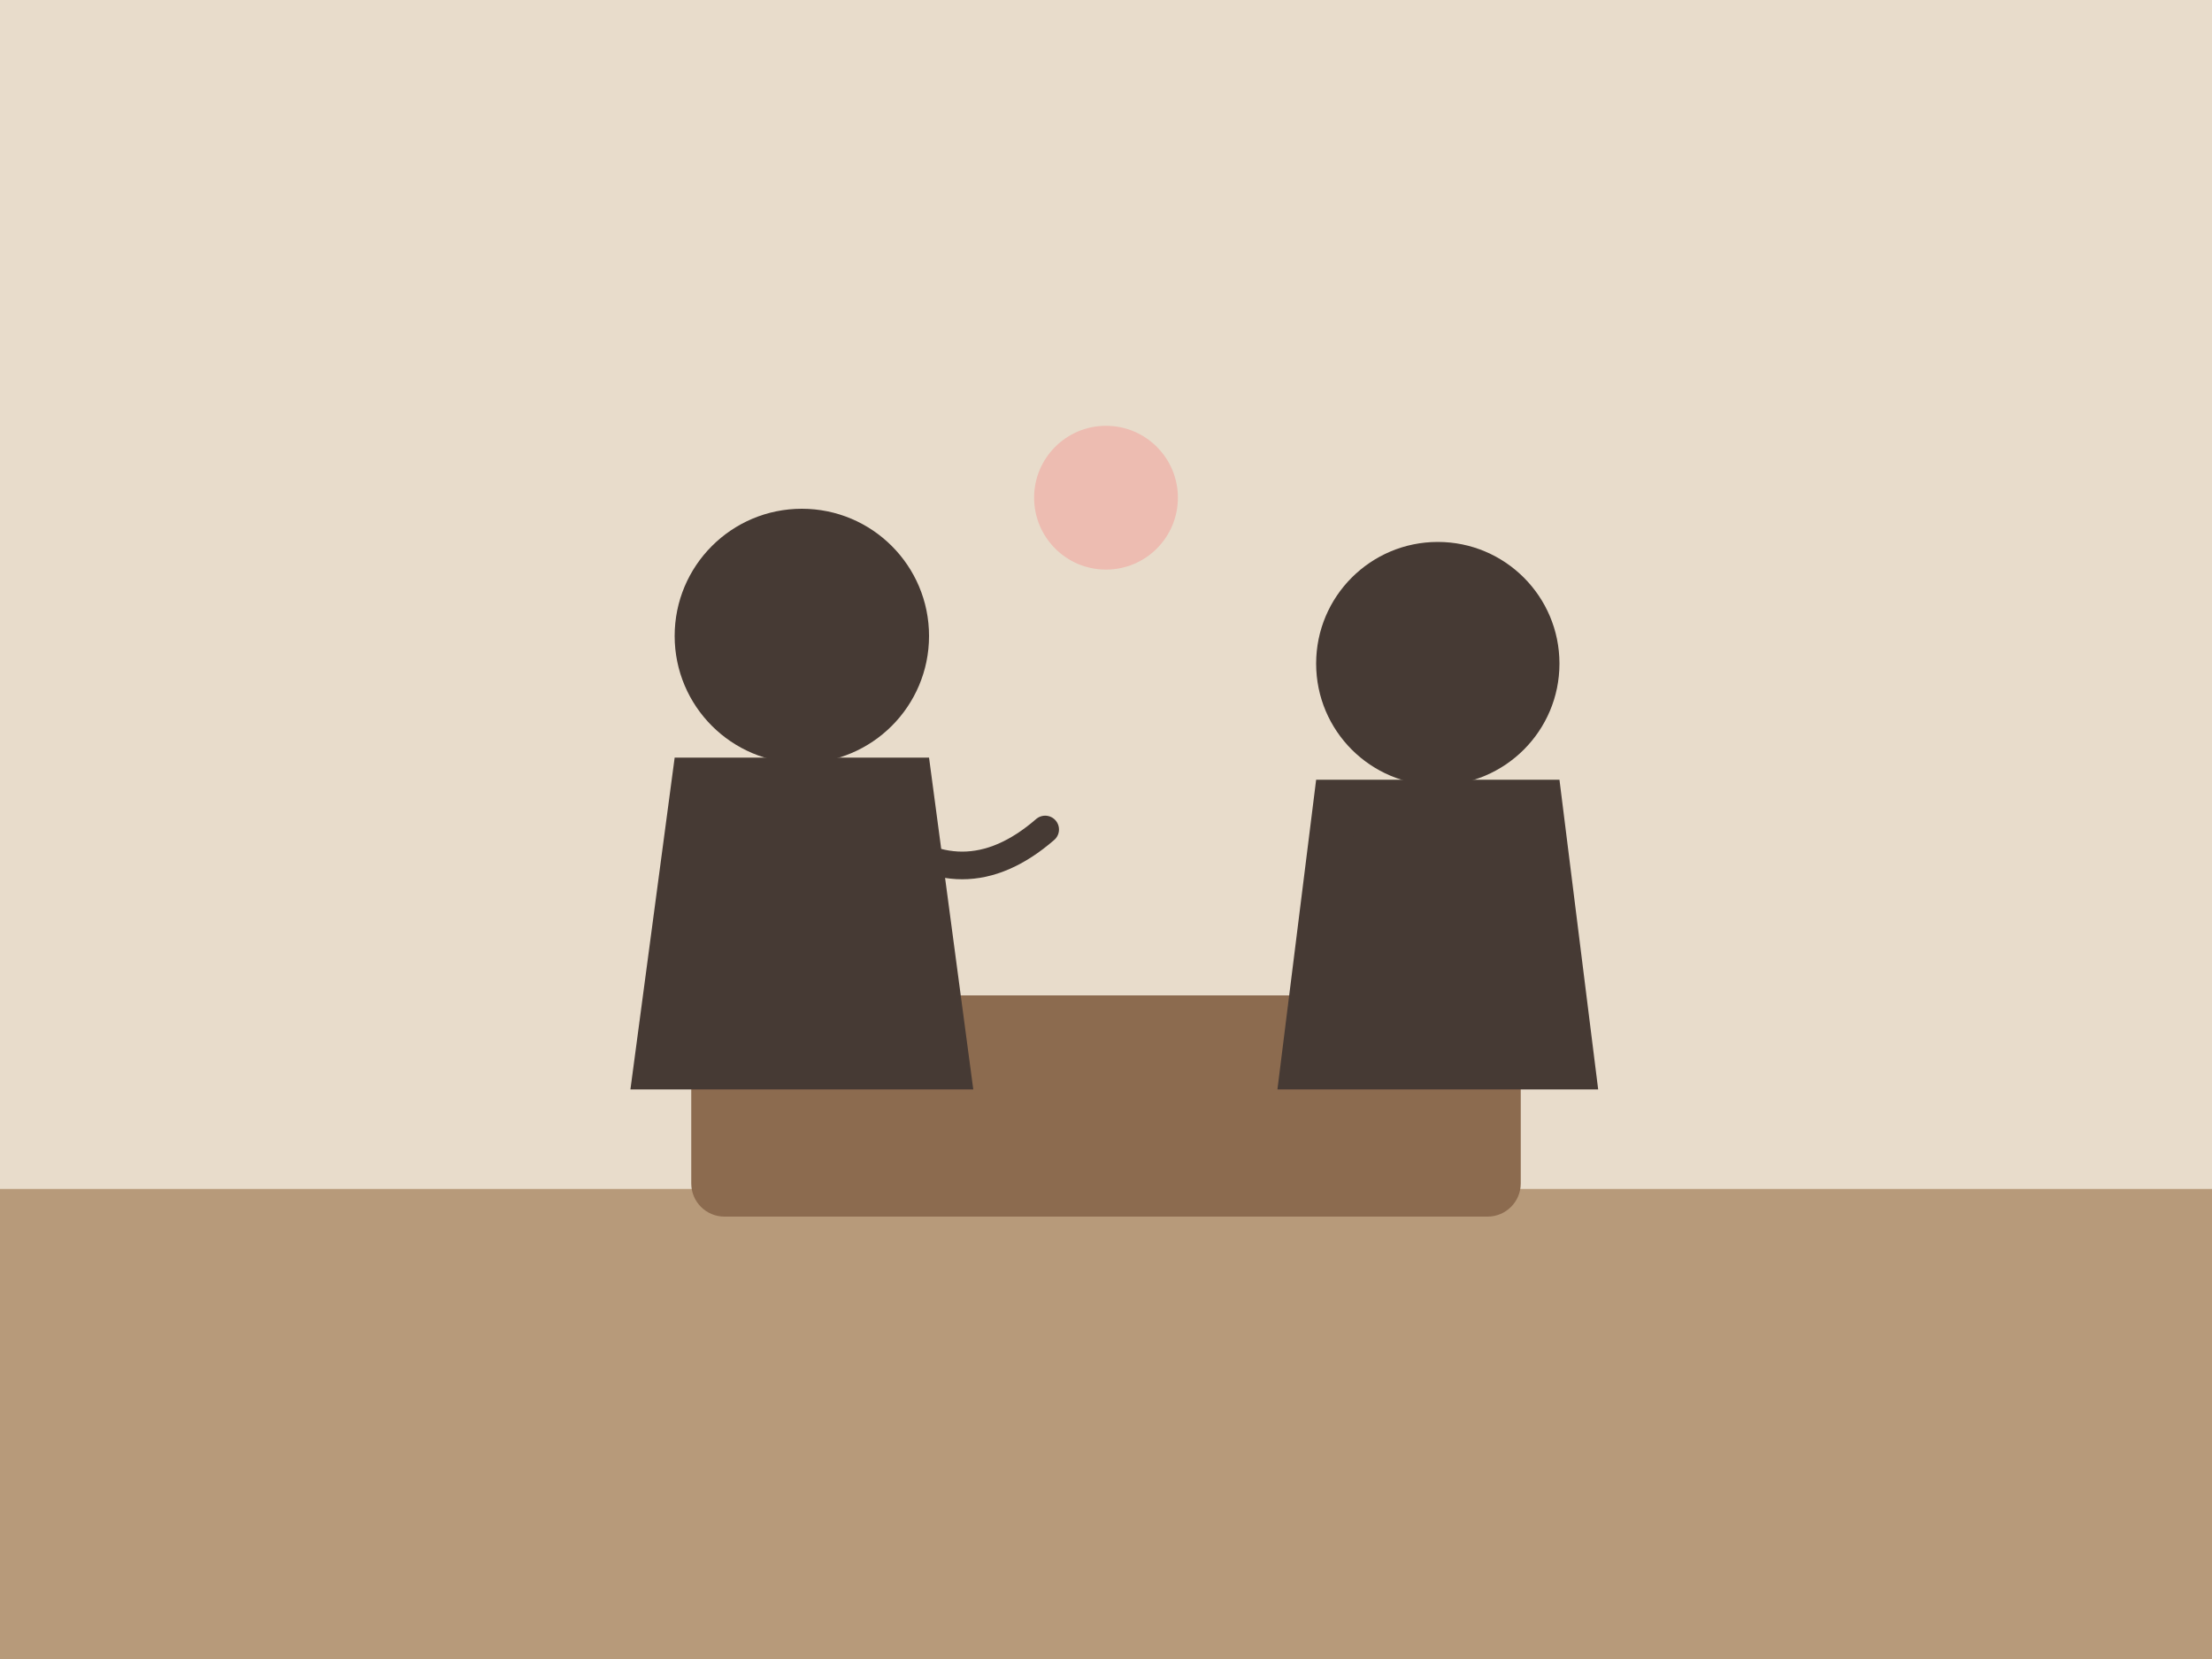
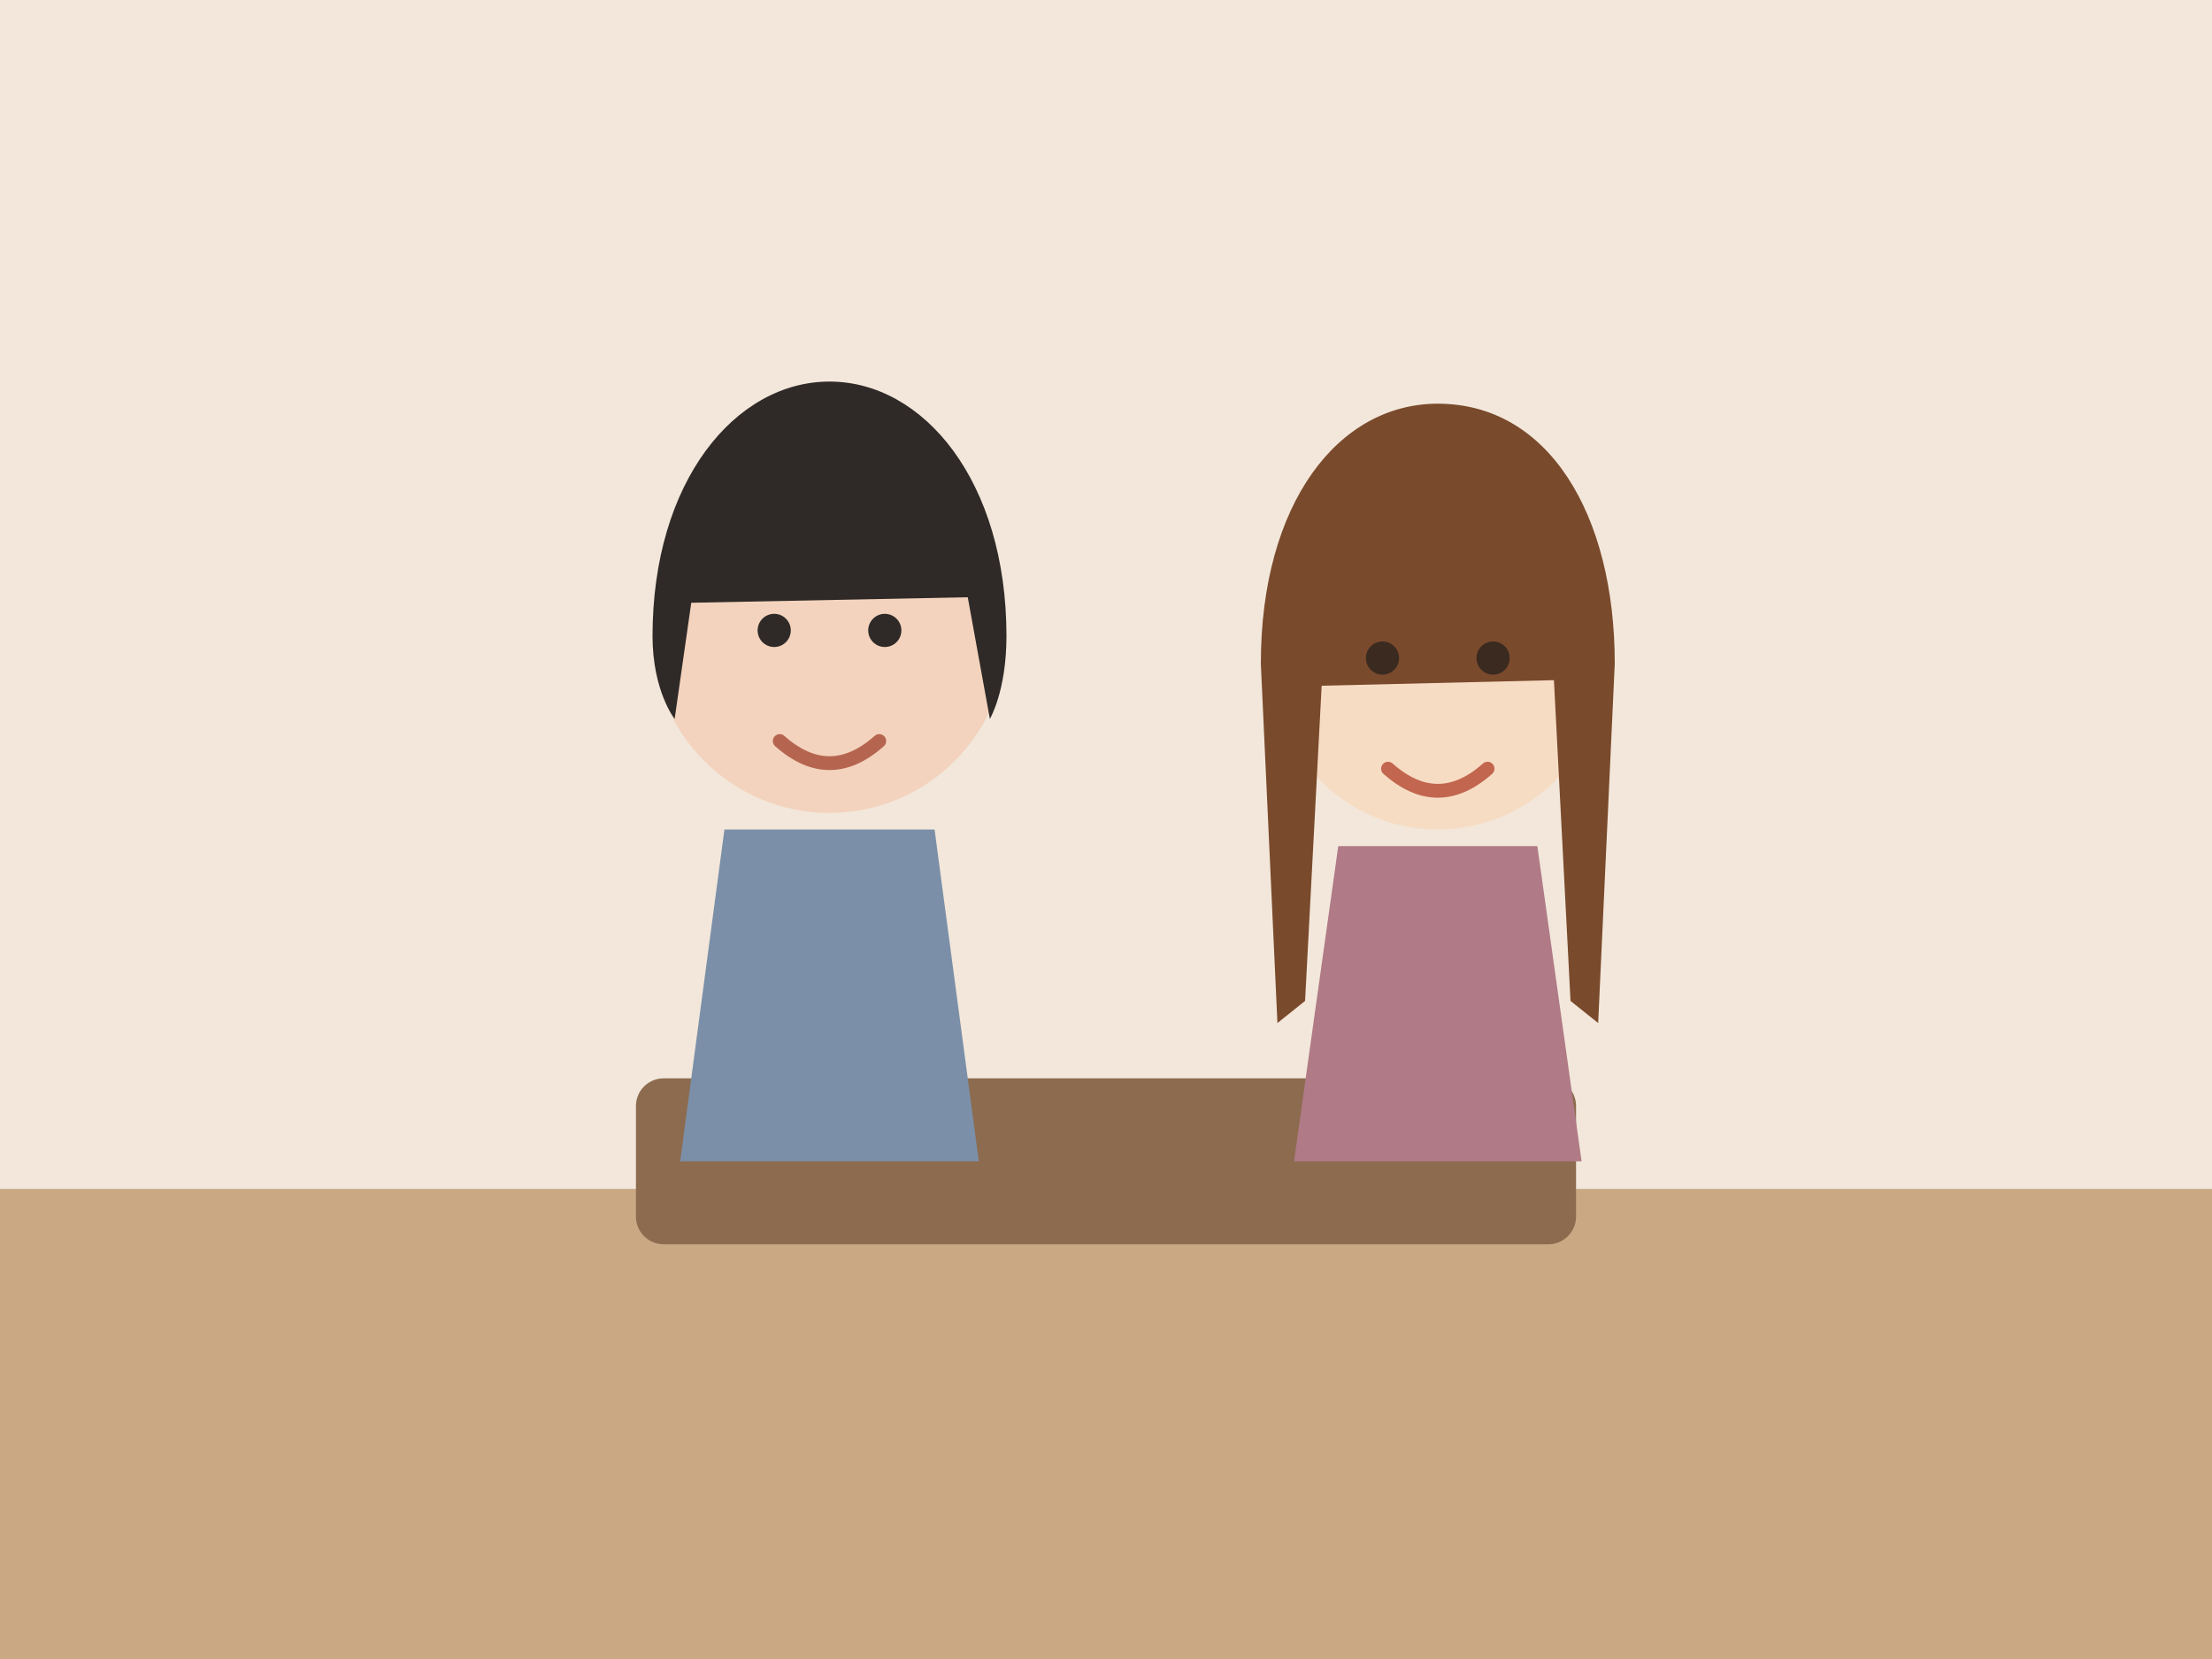
- <svg xmlns="http://www.w3.org/2000/svg" width="800" height="600" viewBox="0 0 800 600" role="img" aria-label="テーブルをはさんで笑う二人">
-   <rect width="800" height="600" fill="#e8dccb" />
-   <rect y="430" width="800" height="170" fill="#b79a7a" />
-   <rect x="250" y="360" width="300" height="80" rx="12" fill="#8c6b4f" />
-   <g fill="#463a34">
-     <circle cx="290" cy="230" r="46" />
-     <path d="M244 274h92l16 120h-124z" />
-     <circle cx="520" cy="240" r="44" />
-     <path d="M476 282h88l14 112h-116z" />
+ <svg xmlns="http://www.w3.org/2000/svg" width="800" height="600" viewBox="0 0 800 600" role="img" aria-label="テーブルをはさんで笑う二人。手前の子は茶髪のロング">
+   <rect width="800" height="600" fill="#f2e7da" />
+   <rect y="430" width="800" height="170" fill="#c9a883" />
+   <rect x="230" y="390" width="340" height="60" rx="10" fill="#8c6b4f" />
+   <g>
+     <circle cx="300" cy="230" r="64" fill="#f3d3bd" />
+     <path d="M236 230c0-56 30-92 64-92s64 36 64 92c0 20-6 30-6 30l-8-44-100 2-6 42s-8-10-8-30Z" fill="#2f2a28" />
+     <circle cx="280" cy="228" r="6" fill="#2f2a28" />
+     <circle cx="320" cy="228" r="6" fill="#2f2a28" />
+     <path d="M282 268q18 16 36 0" stroke="#b5654f" stroke-width="5" fill="none" stroke-linecap="round" />
+     <path d="M262 300h76l16 120H246z" fill="#7b8fa8" />
  </g>
-   <g fill="none" stroke="#463a34" stroke-width="10" stroke-linecap="round">
-     <path d="M318 300q30 26 60 0" />
-     <path d="M486 306q26 22 52 0" />
+   <g>
+     <circle cx="520" cy="240" r="60" fill="#f7dcc4" />
+     <path d="M456 240c0-58 28-94 64-94 40 0 64 40 64 94l-6 130-10-8-6-116-84 2-6 114-10 8Z" fill="#7a4a2c" />
+     <circle cx="500" cy="238" r="6" fill="#3a2a20" />
+     <circle cx="540" cy="238" r="6" fill="#3a2a20" />
+     <path d="M502 278q18 16 36 0" stroke="#c2664f" stroke-width="5" fill="none" stroke-linecap="round" />
+     <path d="M484 306h72l16 114H468z" fill="#b07a86" />
  </g>
-   <circle cx="400" cy="180" r="26" fill="#f0a6a0" opacity="0.6" />
</svg>
